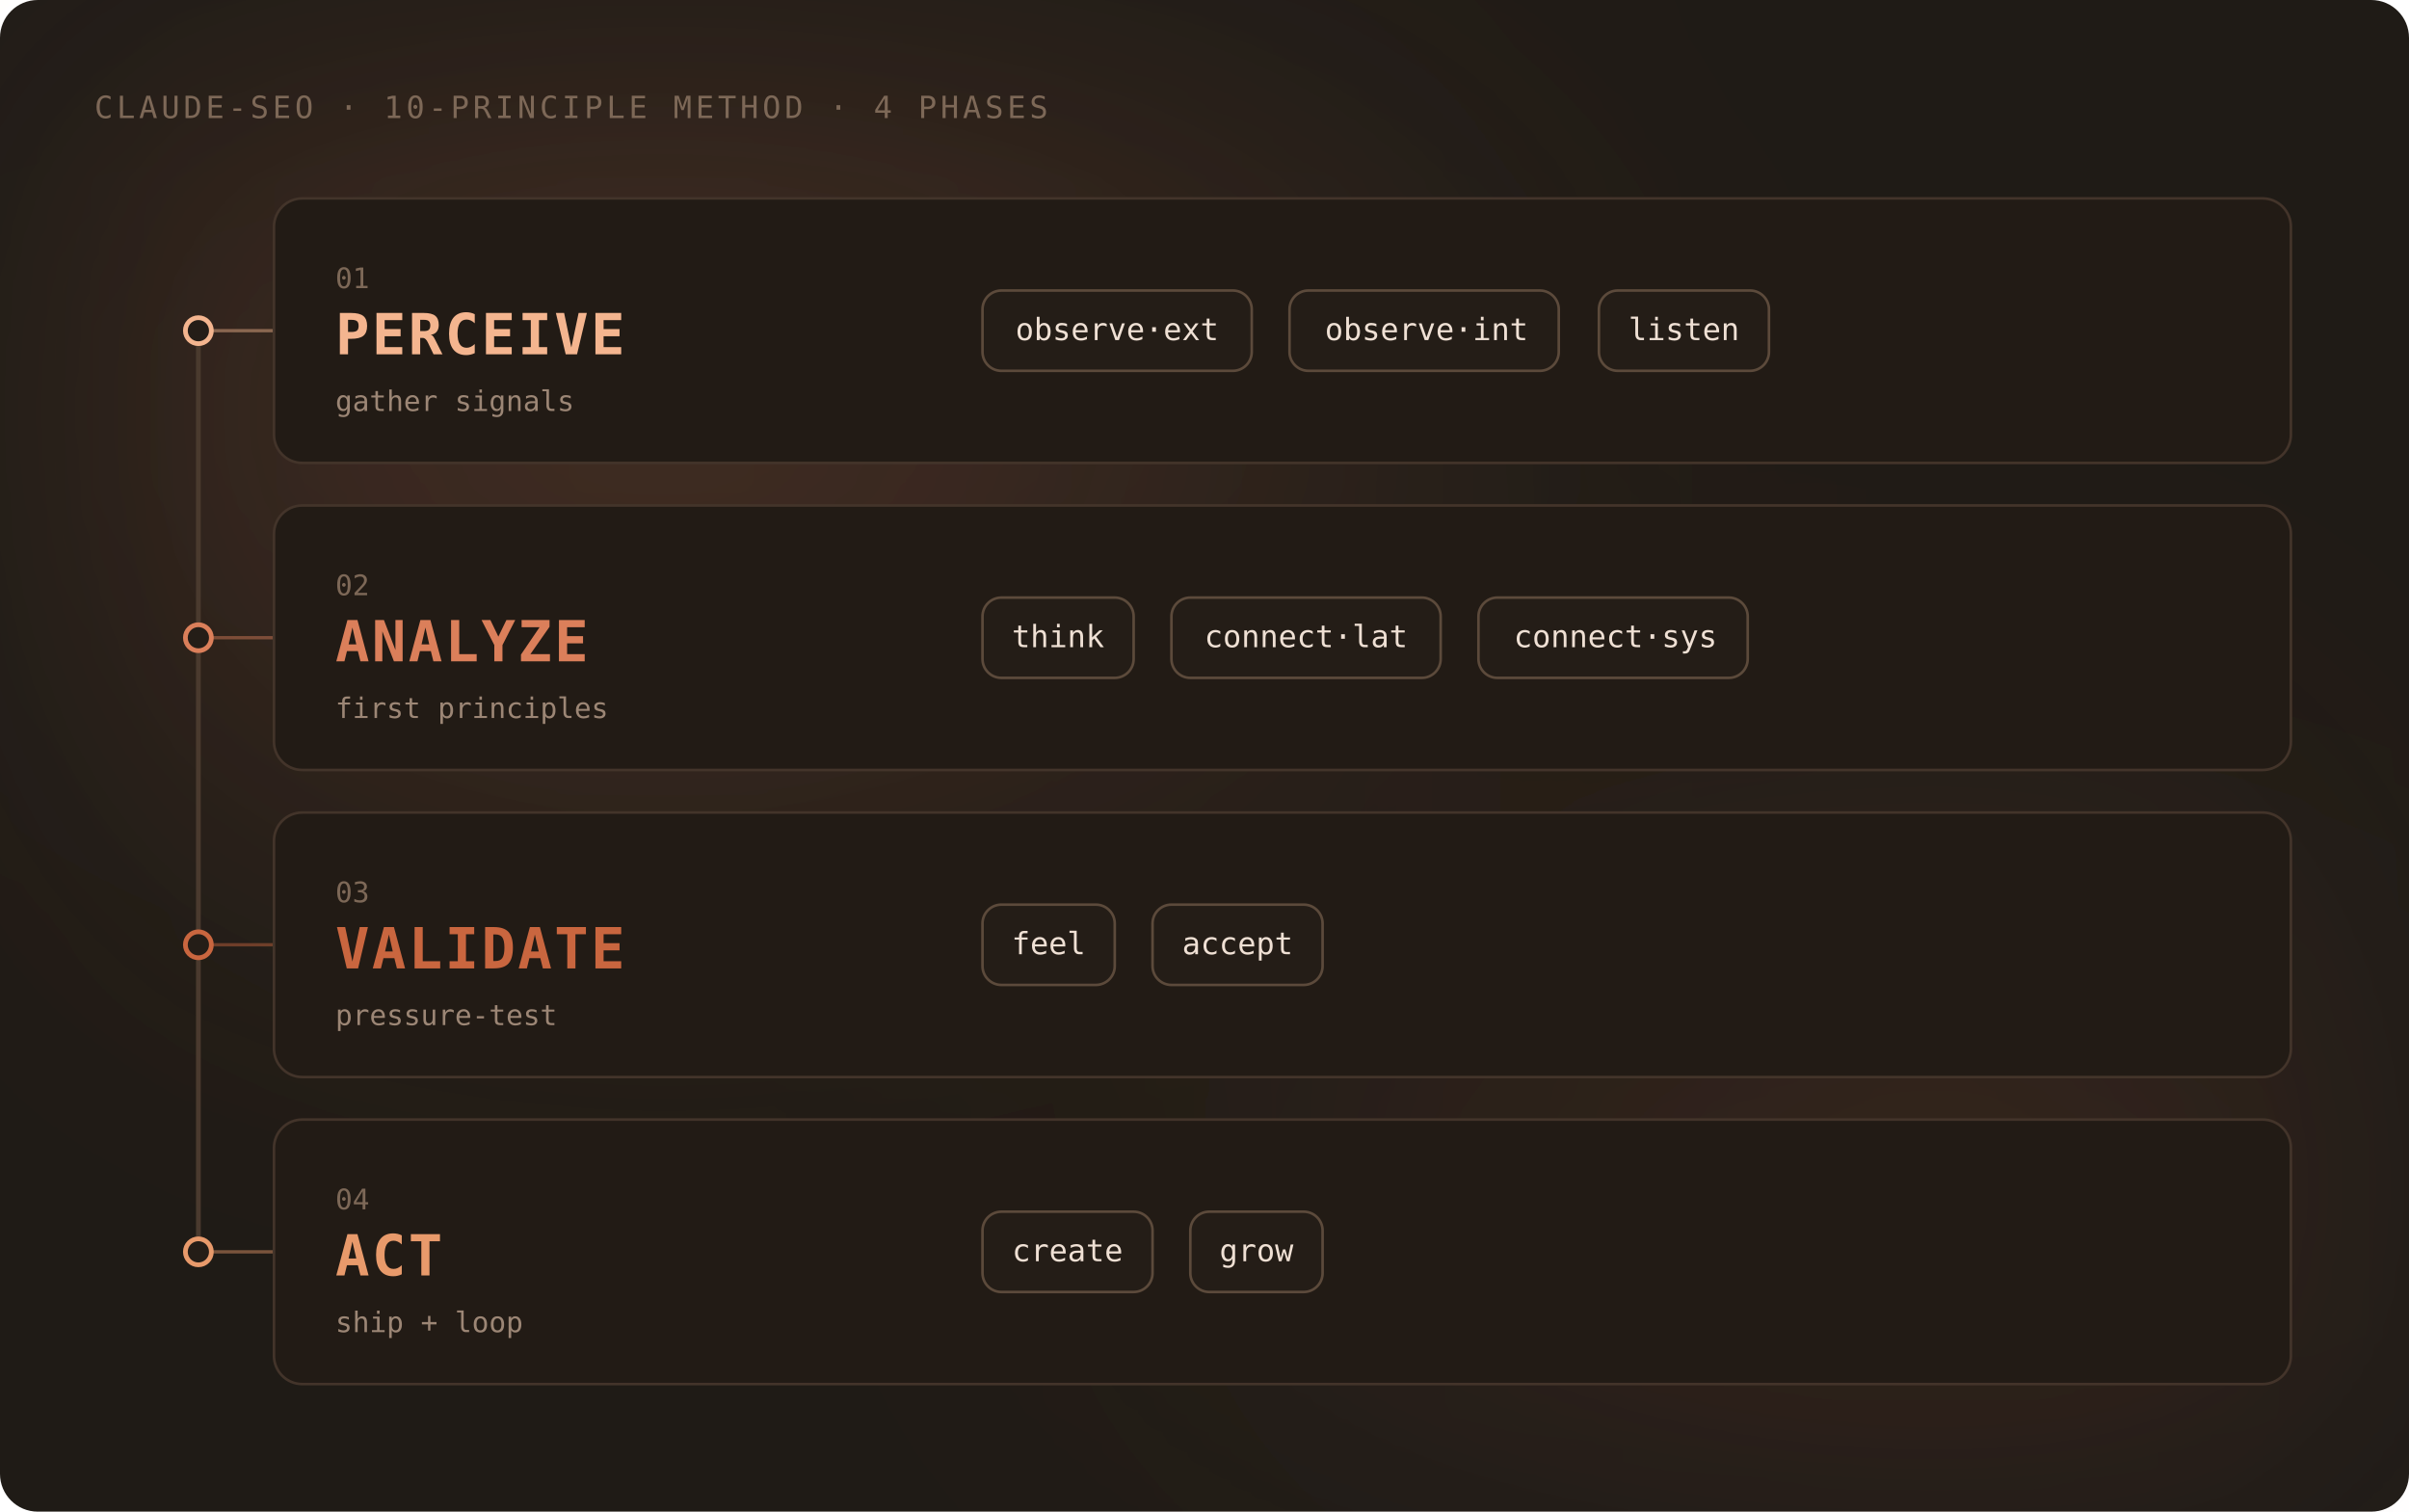
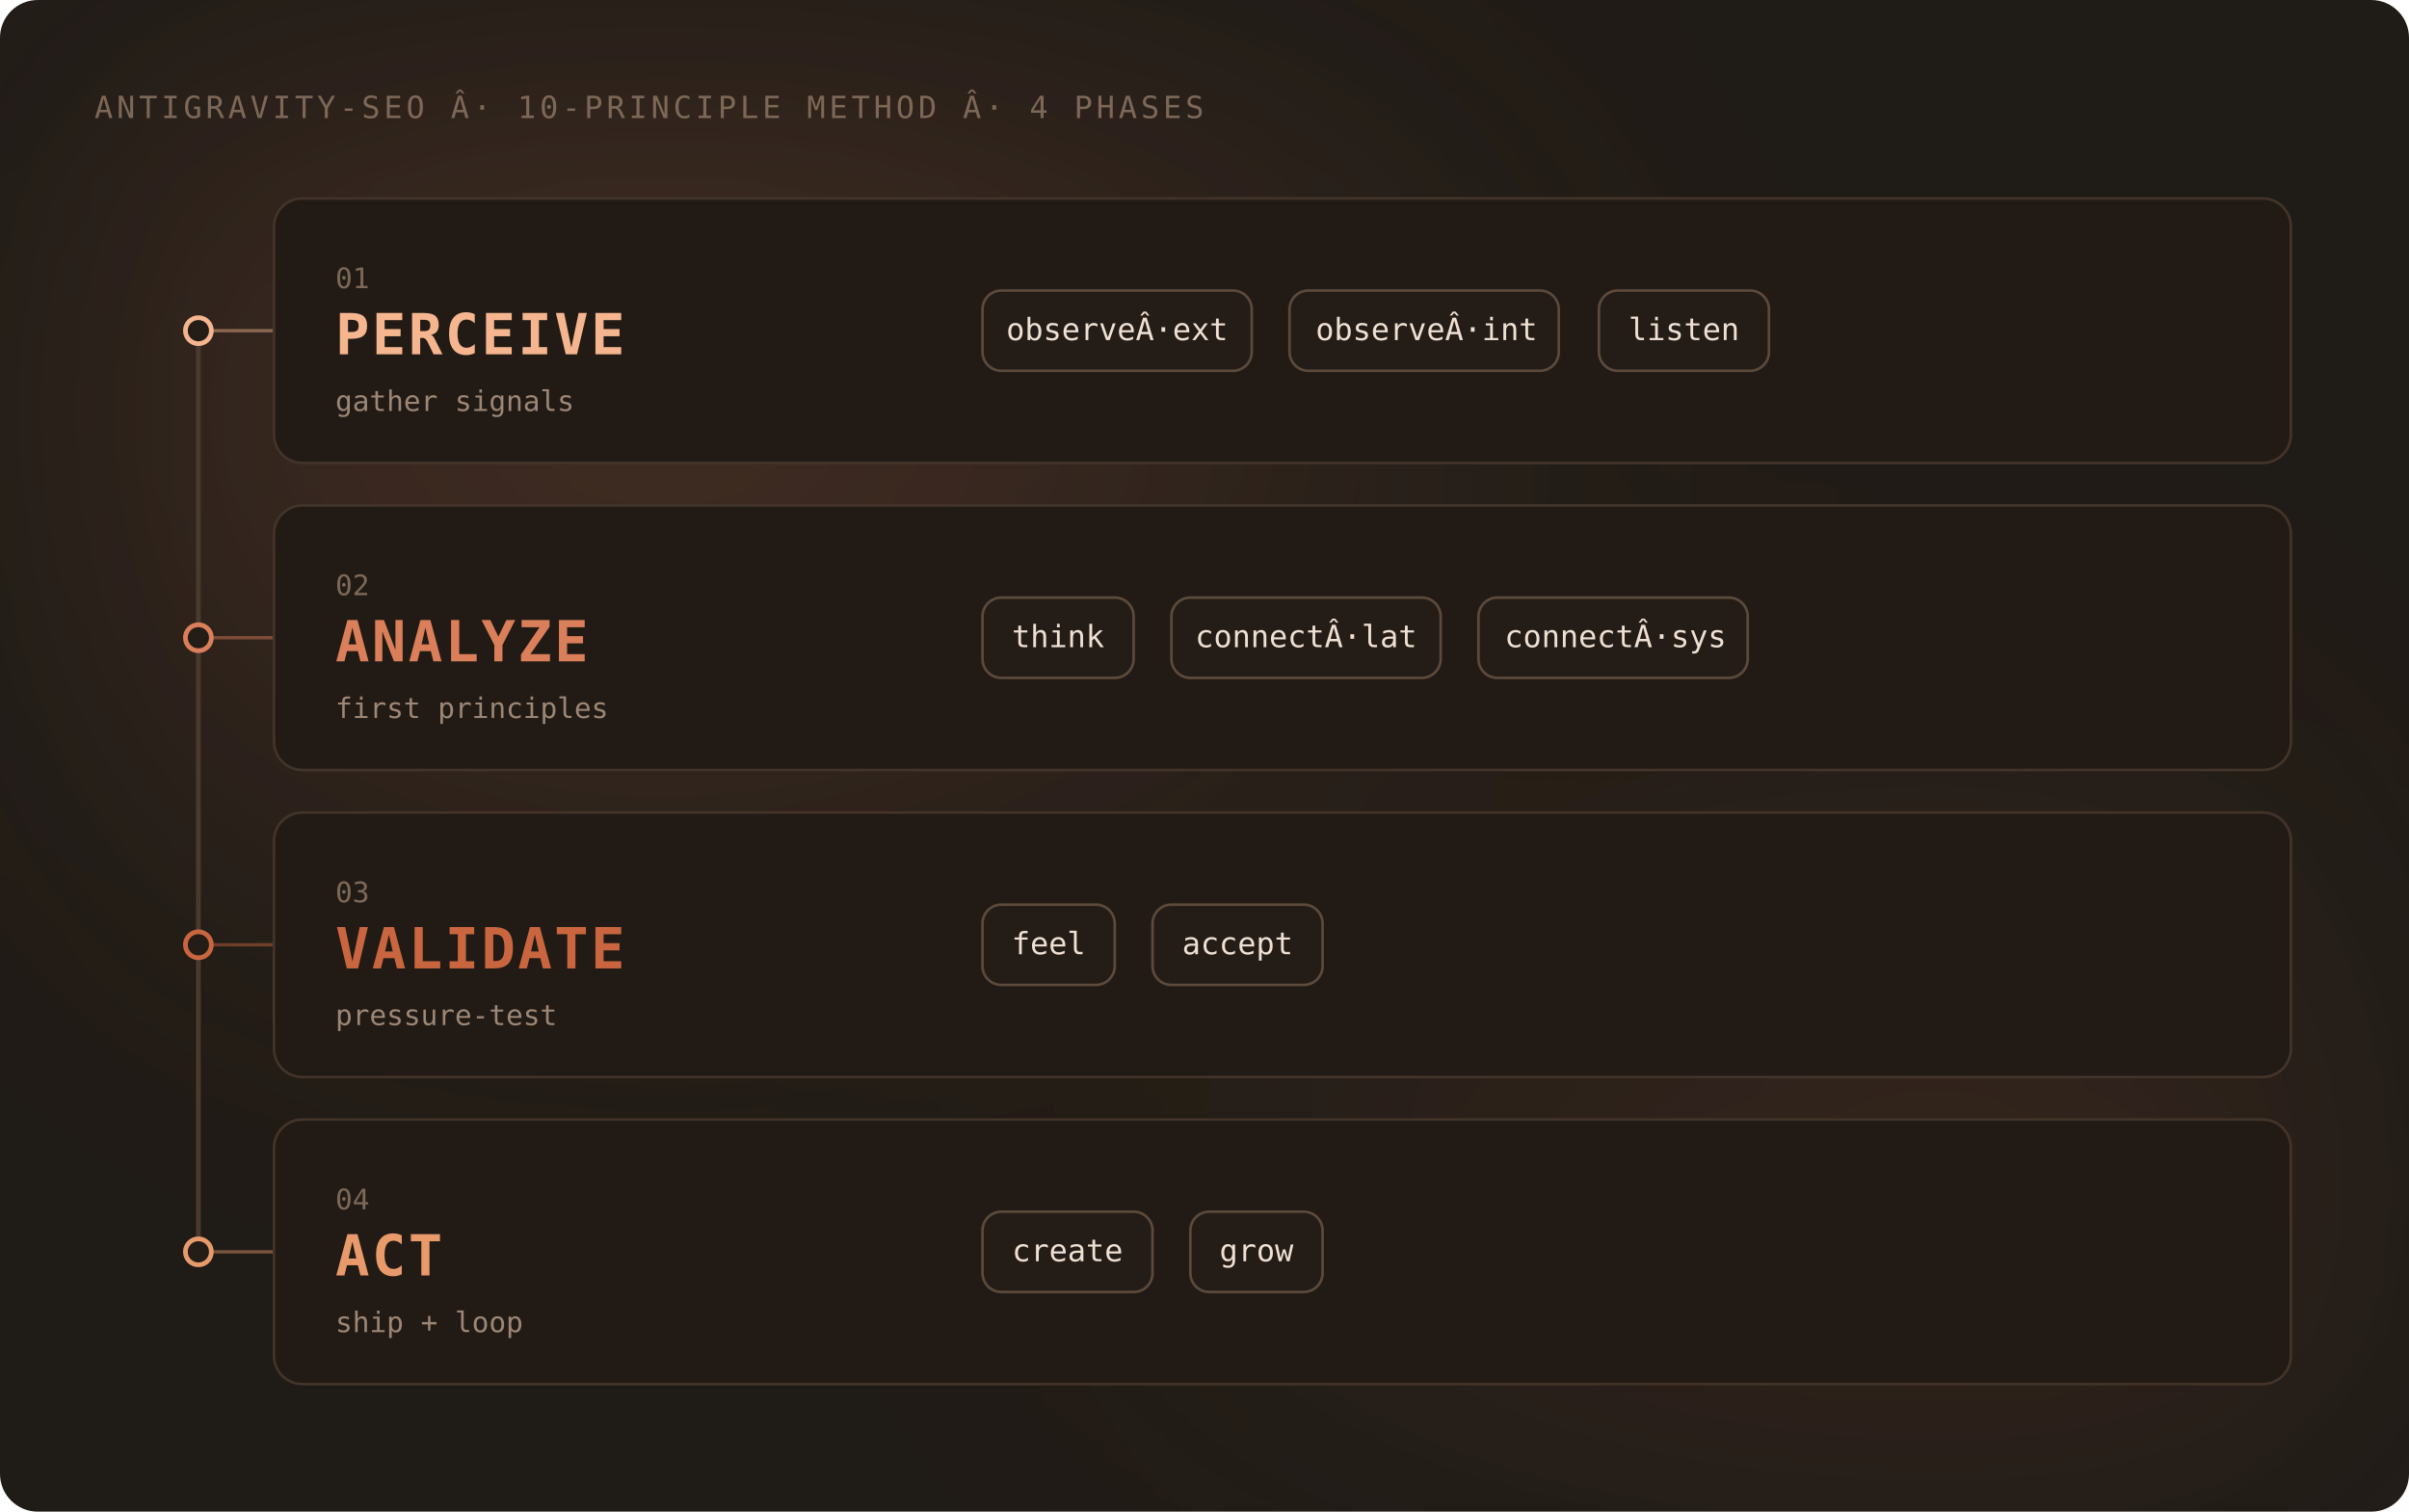
- <svg xmlns="http://www.w3.org/2000/svg" viewBox="0 0 1020 640" width="100%" preserveAspectRatio="xMidYMid meet" role="img" aria-label="Claude SEO 10-principle methodology: four phase panels (perceive, analyze, validate, act) that illuminate in sequence with their principles.">
+ <svg xmlns="http://www.w3.org/2000/svg" viewBox="0 0 1020 640" width="100%" preserveAspectRatio="xMidYMid meet" role="img" aria-label="Antigravity SEO 10-principle methodology: four phase panels (perceive, analyze, validate, act) that illuminate in sequence with their principles.">
  <defs>
    <filter id="glow" x="-70%" y="-70%" width="240%" height="240%">
      <feGaussianBlur stdDeviation="3.2" />
    </filter>
    <filter id="aurora" x="-50%" y="-50%" width="200%" height="200%">
      <feGaussianBlur stdDeviation="80" />
    </filter>
    <radialGradient id="auWarm" cx="50%" cy="50%" r="50%">
      <stop offset="0%" stop-color="#D97757" stop-opacity="0.26" />
      <stop offset="100%" stop-color="#D97757" stop-opacity="0" />
    </radialGradient>
    <radialGradient id="auEmber" cx="50%" cy="50%" r="50%">
      <stop offset="0%" stop-color="#B85C3C" stop-opacity="0.20" />
      <stop offset="100%" stop-color="#B85C3C" stop-opacity="0" />
    </radialGradient>
  </defs>
  <rect width="1020" height="640" rx="16" fill="#1F1B16" />
  <g filter="url(#aurora)" opacity="0.9">
    <ellipse cx="280" cy="170" rx="420" ry="280" fill="url(#auWarm)">
      <animateTransform attributeName="transform" type="translate" values="0 0;44 22;0 0" dur="26s" repeatCount="indefinite" />
    </ellipse>
    <ellipse cx="820" cy="520" rx="400" ry="260" fill="url(#auEmber)">
      <animateTransform attributeName="transform" type="translate" values="0 0;-38 -18;0 0" dur="31s" repeatCount="indefinite" />
    </ellipse>
  </g>
-   <text x="40" y="50" font-family="'JetBrains Mono','Cascadia Mono','Menlo',monospace" font-size="13" fill="#7d6857" letter-spacing="1.6">CLAUDE-SEO · 10-PRINCIPLE METHOD · 4 PHASES</text>
+   <text x="40" y="50" font-family="'JetBrains Mono','Cascadia Mono','Menlo',monospace" font-size="13" fill="#7d6857" letter-spacing="1.6">ANTIGRAVITY-SEO Â· 10-PRINCIPLE METHOD Â· 4 PHASES</text>
  <line x1="84" y1="140" x2="84" y2="530" stroke="#4a3a2e" stroke-width="2" />
  <circle cx="84" cy="140" r="5.5" fill="#241d17" stroke="#F4B58F" stroke-width="2" />
  <circle cx="84" cy="140" r="5.5" fill="#F4B58F" filter="url(#glow)" opacity="0">
    <animate attributeName="opacity" dur="8.0s" repeatCount="indefinite" keyTimes="0;0.030;0.060;0.160;0.200;1" values="0;0;1;1;0;0" />
  </circle>
  <line x1="90" y1="140" x2="116" y2="140" stroke="#F4B58F" stroke-width="1.4" opacity="0.45" />
  <circle cx="84" cy="270" r="5.5" fill="#241d17" stroke="#DB7F5A" stroke-width="2" />
  <circle cx="84" cy="270" r="5.5" fill="#DB7F5A" filter="url(#glow)" opacity="0">
    <animate attributeName="opacity" dur="8.0s" repeatCount="indefinite" keyTimes="0;0.250;0.280;0.380;0.420;1" values="0;0;1;1;0;0" />
  </circle>
  <line x1="90" y1="270" x2="116" y2="270" stroke="#DB7F5A" stroke-width="1.4" opacity="0.45" />
  <circle cx="84" cy="400" r="5.5" fill="#241d17" stroke="#C9663F" stroke-width="2" />
  <circle cx="84" cy="400" r="5.5" fill="#C9663F" filter="url(#glow)" opacity="0">
    <animate attributeName="opacity" dur="8.0s" repeatCount="indefinite" keyTimes="0;0.470;0.500;0.600;0.640;1" values="0;0;1;1;0;0" />
  </circle>
  <line x1="90" y1="400" x2="116" y2="400" stroke="#C9663F" stroke-width="1.4" opacity="0.45" />
  <circle cx="84" cy="530" r="5.5" fill="#241d17" stroke="#E89A6B" stroke-width="2" />
  <circle cx="84" cy="530" r="5.5" fill="#E89A6B" filter="url(#glow)" opacity="0">
    <animate attributeName="opacity" dur="8.0s" repeatCount="indefinite" keyTimes="0;0.690;0.720;0.820;0.860;1" values="0;0;1;1;0;0" />
  </circle>
  <line x1="90" y1="530" x2="116" y2="530" stroke="#E89A6B" stroke-width="1.4" opacity="0.45" />
  <rect x="116" y="84" width="854" height="112" rx="12" fill="#221b15" stroke="#43342a" stroke-width="1.1" />
  <rect x="116" y="84" width="854" height="112" rx="12" fill="#F4B58F" opacity="0">
    <animate attributeName="opacity" dur="8.0s" repeatCount="indefinite" keyTimes="0;0.030;0.060;0.160;0.200;1" values="0;0;0.11;0.11;0;0" />
  </rect>
  <rect x="116" y="84" width="854" height="112" rx="12" fill="none" stroke="#F4B58F" stroke-width="2.2" filter="url(#glow)" opacity="0">
    <animate attributeName="opacity" dur="8.0s" repeatCount="indefinite" keyTimes="0;0.030;0.060;0.160;0.200;1" values="0;0;0.9;0.9;0;0" />
  </rect>
  <text x="142" y="122" font-family="'JetBrains Mono','Cascadia Mono','Menlo',monospace" font-size="12" fill="#7d6857">01</text>
  <text x="142" y="150" font-family="'JetBrains Mono','Cascadia Mono','Menlo',monospace" font-size="24" font-weight="700" fill="#F4B58F" letter-spacing="1">PERCEIVE</text>
  <text x="142" y="174" font-family="'JetBrains Mono','Cascadia Mono','Menlo',monospace" font-size="12" fill="#9c8675">gather signals</text>
  <g>
    <rect x="416" y="123" width="114" height="34" rx="8" fill="#241d17" stroke="#5c4a3b" stroke-width="1.1" />
    <rect x="416" y="123" width="114" height="34" rx="8" fill="none" stroke="#F4B58F" stroke-width="2" filter="url(#glow)" opacity="0">
      <animate attributeName="opacity" dur="8.0s" repeatCount="indefinite" keyTimes="0;0.048;0.078;0.148;0.188;1" values="0;0;0.95;0.95;0;0" />
    </rect>
-     <text x="473" y="144" text-anchor="middle" font-family="'JetBrains Mono','Cascadia Mono','Menlo',monospace" font-size="13" fill="#EFE0D4">observe·ext</text>
+     <text x="473" y="144" text-anchor="middle" font-family="'JetBrains Mono','Cascadia Mono','Menlo',monospace" font-size="13" fill="#EFE0D4">observeÂ·ext</text>
  </g>
  <g>
    <rect x="546" y="123" width="114" height="34" rx="8" fill="#241d17" stroke="#5c4a3b" stroke-width="1.1" />
    <rect x="546" y="123" width="114" height="34" rx="8" fill="none" stroke="#F4B58F" stroke-width="2" filter="url(#glow)" opacity="0">
      <animate attributeName="opacity" dur="8.0s" repeatCount="indefinite" keyTimes="0;0.066;0.096;0.166;0.206;1" values="0;0;0.95;0.95;0;0" />
    </rect>
-     <text x="604" y="144" text-anchor="middle" font-family="'JetBrains Mono','Cascadia Mono','Menlo',monospace" font-size="13" fill="#EFE0D4">observe·int</text>
+     <text x="604" y="144" text-anchor="middle" font-family="'JetBrains Mono','Cascadia Mono','Menlo',monospace" font-size="13" fill="#EFE0D4">observeÂ·int</text>
  </g>
  <g>
    <rect x="677" y="123" width="72" height="34" rx="8" fill="#241d17" stroke="#5c4a3b" stroke-width="1.1" />
    <rect x="677" y="123" width="72" height="34" rx="8" fill="none" stroke="#F4B58F" stroke-width="2" filter="url(#glow)" opacity="0">
      <animate attributeName="opacity" dur="8.0s" repeatCount="indefinite" keyTimes="0;0.084;0.114;0.184;0.224;1" values="0;0;0.95;0.95;0;0" />
    </rect>
    <text x="713" y="144" text-anchor="middle" font-family="'JetBrains Mono','Cascadia Mono','Menlo',monospace" font-size="13" fill="#EFE0D4">listen</text>
  </g>
  <rect x="116" y="214" width="854" height="112" rx="12" fill="#221b15" stroke="#43342a" stroke-width="1.1" />
  <rect x="116" y="214" width="854" height="112" rx="12" fill="#DB7F5A" opacity="0">
    <animate attributeName="opacity" dur="8.0s" repeatCount="indefinite" keyTimes="0;0.250;0.280;0.380;0.420;1" values="0;0;0.11;0.11;0;0" />
  </rect>
  <rect x="116" y="214" width="854" height="112" rx="12" fill="none" stroke="#DB7F5A" stroke-width="2.2" filter="url(#glow)" opacity="0">
    <animate attributeName="opacity" dur="8.0s" repeatCount="indefinite" keyTimes="0;0.250;0.280;0.380;0.420;1" values="0;0;0.9;0.9;0;0" />
  </rect>
  <text x="142" y="252" font-family="'JetBrains Mono','Cascadia Mono','Menlo',monospace" font-size="12" fill="#7d6857">02</text>
  <text x="142" y="280" font-family="'JetBrains Mono','Cascadia Mono','Menlo',monospace" font-size="24" font-weight="700" fill="#DB7F5A" letter-spacing="1">ANALYZE</text>
  <text x="142" y="304" font-family="'JetBrains Mono','Cascadia Mono','Menlo',monospace" font-size="12" fill="#9c8675">first principles</text>
  <g>
    <rect x="416" y="253" width="64" height="34" rx="8" fill="#241d17" stroke="#5c4a3b" stroke-width="1.1" />
    <rect x="416" y="253" width="64" height="34" rx="8" fill="none" stroke="#DB7F5A" stroke-width="2" filter="url(#glow)" opacity="0">
      <animate attributeName="opacity" dur="8.0s" repeatCount="indefinite" keyTimes="0;0.268;0.298;0.368;0.408;1" values="0;0;0.95;0.95;0;0" />
    </rect>
    <text x="448" y="274" text-anchor="middle" font-family="'JetBrains Mono','Cascadia Mono','Menlo',monospace" font-size="13" fill="#EFE0D4">think</text>
  </g>
  <g>
    <rect x="496" y="253" width="114" height="34" rx="8" fill="#241d17" stroke="#5c4a3b" stroke-width="1.1" />
    <rect x="496" y="253" width="114" height="34" rx="8" fill="none" stroke="#DB7F5A" stroke-width="2" filter="url(#glow)" opacity="0">
      <animate attributeName="opacity" dur="8.0s" repeatCount="indefinite" keyTimes="0;0.286;0.316;0.386;0.426;1" values="0;0;0.95;0.95;0;0" />
    </rect>
-     <text x="553" y="274" text-anchor="middle" font-family="'JetBrains Mono','Cascadia Mono','Menlo',monospace" font-size="13" fill="#EFE0D4">connect·lat</text>
+     <text x="553" y="274" text-anchor="middle" font-family="'JetBrains Mono','Cascadia Mono','Menlo',monospace" font-size="13" fill="#EFE0D4">connectÂ·lat</text>
  </g>
  <g>
    <rect x="626" y="253" width="114" height="34" rx="8" fill="#241d17" stroke="#5c4a3b" stroke-width="1.1" />
    <rect x="626" y="253" width="114" height="34" rx="8" fill="none" stroke="#DB7F5A" stroke-width="2" filter="url(#glow)" opacity="0">
      <animate attributeName="opacity" dur="8.0s" repeatCount="indefinite" keyTimes="0;0.304;0.334;0.404;0.444;1" values="0;0;0.95;0.95;0;0" />
    </rect>
-     <text x="684" y="274" text-anchor="middle" font-family="'JetBrains Mono','Cascadia Mono','Menlo',monospace" font-size="13" fill="#EFE0D4">connect·sys</text>
+     <text x="684" y="274" text-anchor="middle" font-family="'JetBrains Mono','Cascadia Mono','Menlo',monospace" font-size="13" fill="#EFE0D4">connectÂ·sys</text>
  </g>
  <rect x="116" y="344" width="854" height="112" rx="12" fill="#221b15" stroke="#43342a" stroke-width="1.1" />
  <rect x="116" y="344" width="854" height="112" rx="12" fill="#C9663F" opacity="0">
    <animate attributeName="opacity" dur="8.0s" repeatCount="indefinite" keyTimes="0;0.470;0.500;0.600;0.640;1" values="0;0;0.11;0.11;0;0" />
  </rect>
  <rect x="116" y="344" width="854" height="112" rx="12" fill="none" stroke="#C9663F" stroke-width="2.2" filter="url(#glow)" opacity="0">
    <animate attributeName="opacity" dur="8.0s" repeatCount="indefinite" keyTimes="0;0.470;0.500;0.600;0.640;1" values="0;0;0.9;0.9;0;0" />
  </rect>
  <text x="142" y="382" font-family="'JetBrains Mono','Cascadia Mono','Menlo',monospace" font-size="12" fill="#7d6857">03</text>
  <text x="142" y="410" font-family="'JetBrains Mono','Cascadia Mono','Menlo',monospace" font-size="24" font-weight="700" fill="#C9663F" letter-spacing="1">VALIDATE</text>
  <text x="142" y="434" font-family="'JetBrains Mono','Cascadia Mono','Menlo',monospace" font-size="12" fill="#9c8675">pressure-test</text>
  <g>
    <rect x="416" y="383" width="56" height="34" rx="8" fill="#241d17" stroke="#5c4a3b" stroke-width="1.1" />
    <rect x="416" y="383" width="56" height="34" rx="8" fill="none" stroke="#C9663F" stroke-width="2" filter="url(#glow)" opacity="0">
      <animate attributeName="opacity" dur="8.0s" repeatCount="indefinite" keyTimes="0;0.488;0.518;0.588;0.628;1" values="0;0;0.95;0.95;0;0" />
    </rect>
    <text x="444" y="404" text-anchor="middle" font-family="'JetBrains Mono','Cascadia Mono','Menlo',monospace" font-size="13" fill="#EFE0D4">feel</text>
  </g>
  <g>
    <rect x="488" y="383" width="72" height="34" rx="8" fill="#241d17" stroke="#5c4a3b" stroke-width="1.1" />
    <rect x="488" y="383" width="72" height="34" rx="8" fill="none" stroke="#C9663F" stroke-width="2" filter="url(#glow)" opacity="0">
      <animate attributeName="opacity" dur="8.0s" repeatCount="indefinite" keyTimes="0;0.506;0.536;0.606;0.646;1" values="0;0;0.95;0.95;0;0" />
    </rect>
    <text x="524" y="404" text-anchor="middle" font-family="'JetBrains Mono','Cascadia Mono','Menlo',monospace" font-size="13" fill="#EFE0D4">accept</text>
  </g>
  <rect x="116" y="474" width="854" height="112" rx="12" fill="#221b15" stroke="#43342a" stroke-width="1.1" />
  <rect x="116" y="474" width="854" height="112" rx="12" fill="#E89A6B" opacity="0">
    <animate attributeName="opacity" dur="8.0s" repeatCount="indefinite" keyTimes="0;0.690;0.720;0.820;0.860;1" values="0;0;0.11;0.11;0;0" />
  </rect>
  <rect x="116" y="474" width="854" height="112" rx="12" fill="none" stroke="#E89A6B" stroke-width="2.2" filter="url(#glow)" opacity="0">
    <animate attributeName="opacity" dur="8.0s" repeatCount="indefinite" keyTimes="0;0.690;0.720;0.820;0.860;1" values="0;0;0.9;0.9;0;0" />
  </rect>
  <text x="142" y="512" font-family="'JetBrains Mono','Cascadia Mono','Menlo',monospace" font-size="12" fill="#7d6857">04</text>
  <text x="142" y="540" font-family="'JetBrains Mono','Cascadia Mono','Menlo',monospace" font-size="24" font-weight="700" fill="#E89A6B" letter-spacing="1">ACT</text>
  <text x="142" y="564" font-family="'JetBrains Mono','Cascadia Mono','Menlo',monospace" font-size="12" fill="#9c8675">ship + loop</text>
  <g>
    <rect x="416" y="513" width="72" height="34" rx="8" fill="#241d17" stroke="#5c4a3b" stroke-width="1.1" />
    <rect x="416" y="513" width="72" height="34" rx="8" fill="none" stroke="#E89A6B" stroke-width="2" filter="url(#glow)" opacity="0">
      <animate attributeName="opacity" dur="8.0s" repeatCount="indefinite" keyTimes="0;0.708;0.738;0.808;0.848;1" values="0;0;0.95;0.95;0;0" />
    </rect>
    <text x="452" y="534" text-anchor="middle" font-family="'JetBrains Mono','Cascadia Mono','Menlo',monospace" font-size="13" fill="#EFE0D4">create</text>
  </g>
  <g>
    <rect x="504" y="513" width="56" height="34" rx="8" fill="#241d17" stroke="#5c4a3b" stroke-width="1.1" />
    <rect x="504" y="513" width="56" height="34" rx="8" fill="none" stroke="#E89A6B" stroke-width="2" filter="url(#glow)" opacity="0">
      <animate attributeName="opacity" dur="8.0s" repeatCount="indefinite" keyTimes="0;0.726;0.756;0.826;0.866;1" values="0;0;0.95;0.95;0;0" />
    </rect>
    <text x="532" y="534" text-anchor="middle" font-family="'JetBrains Mono','Cascadia Mono','Menlo',monospace" font-size="13" fill="#EFE0D4">grow</text>
  </g>
</svg>
